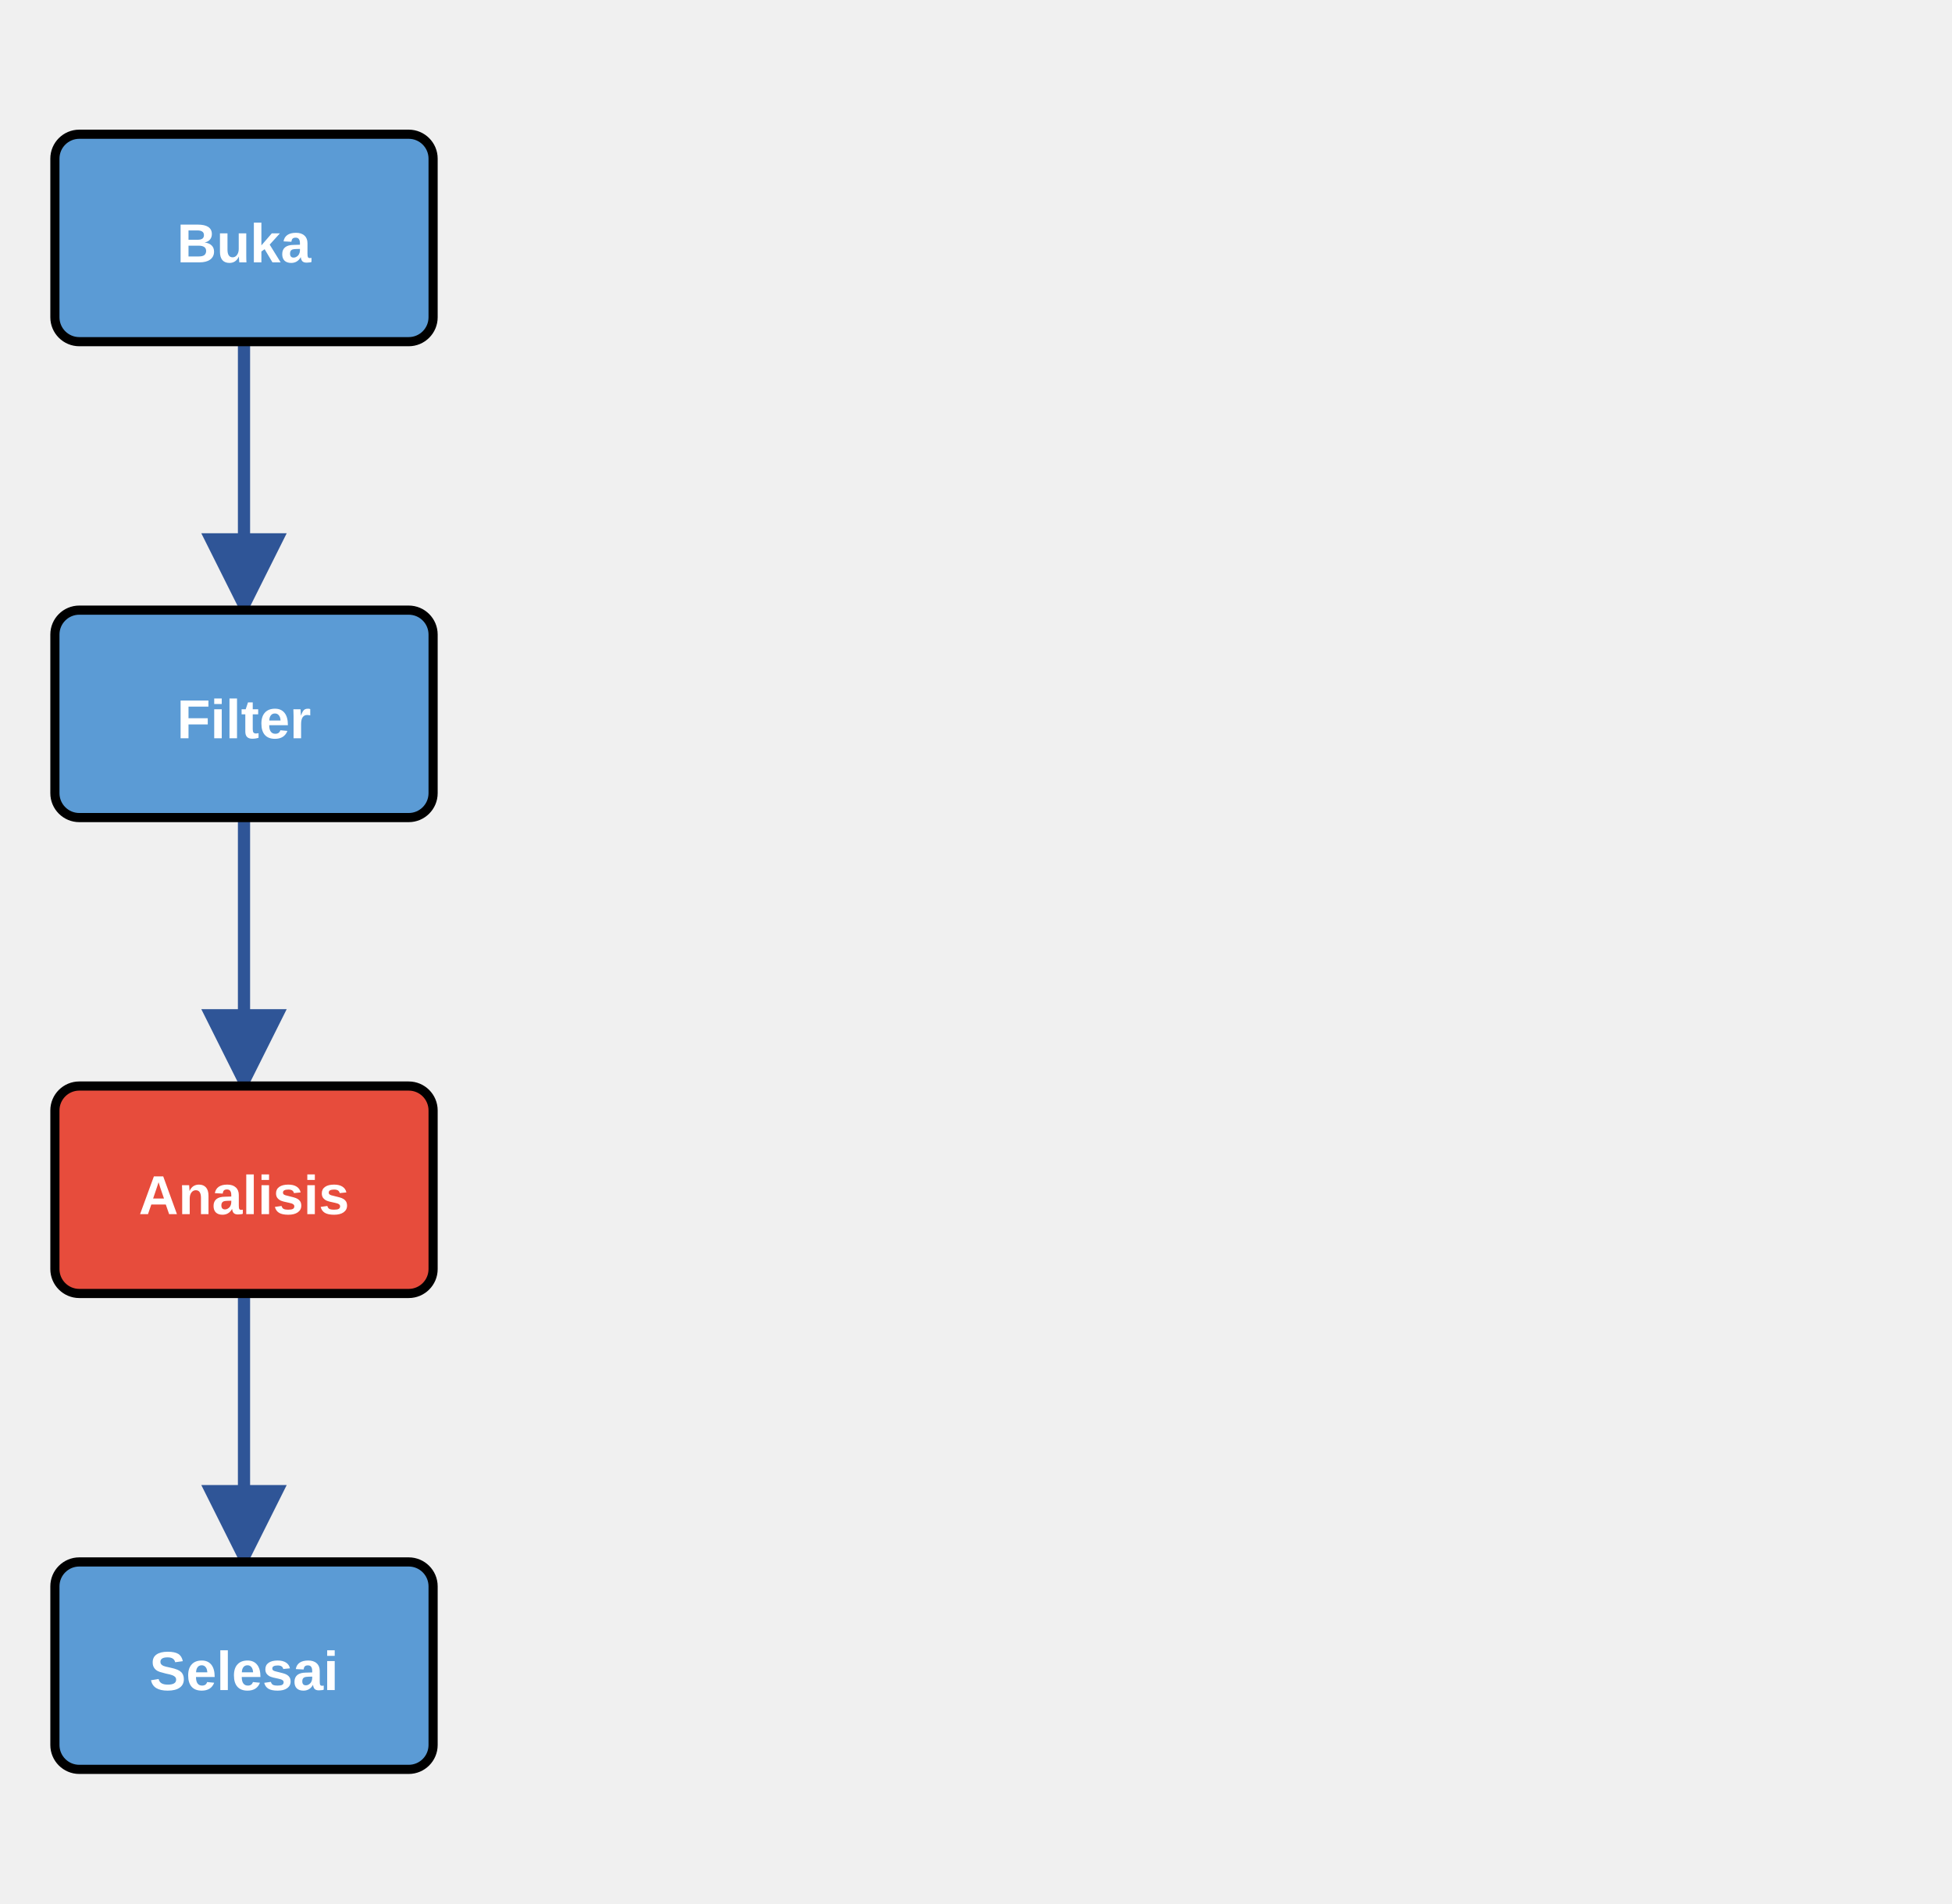
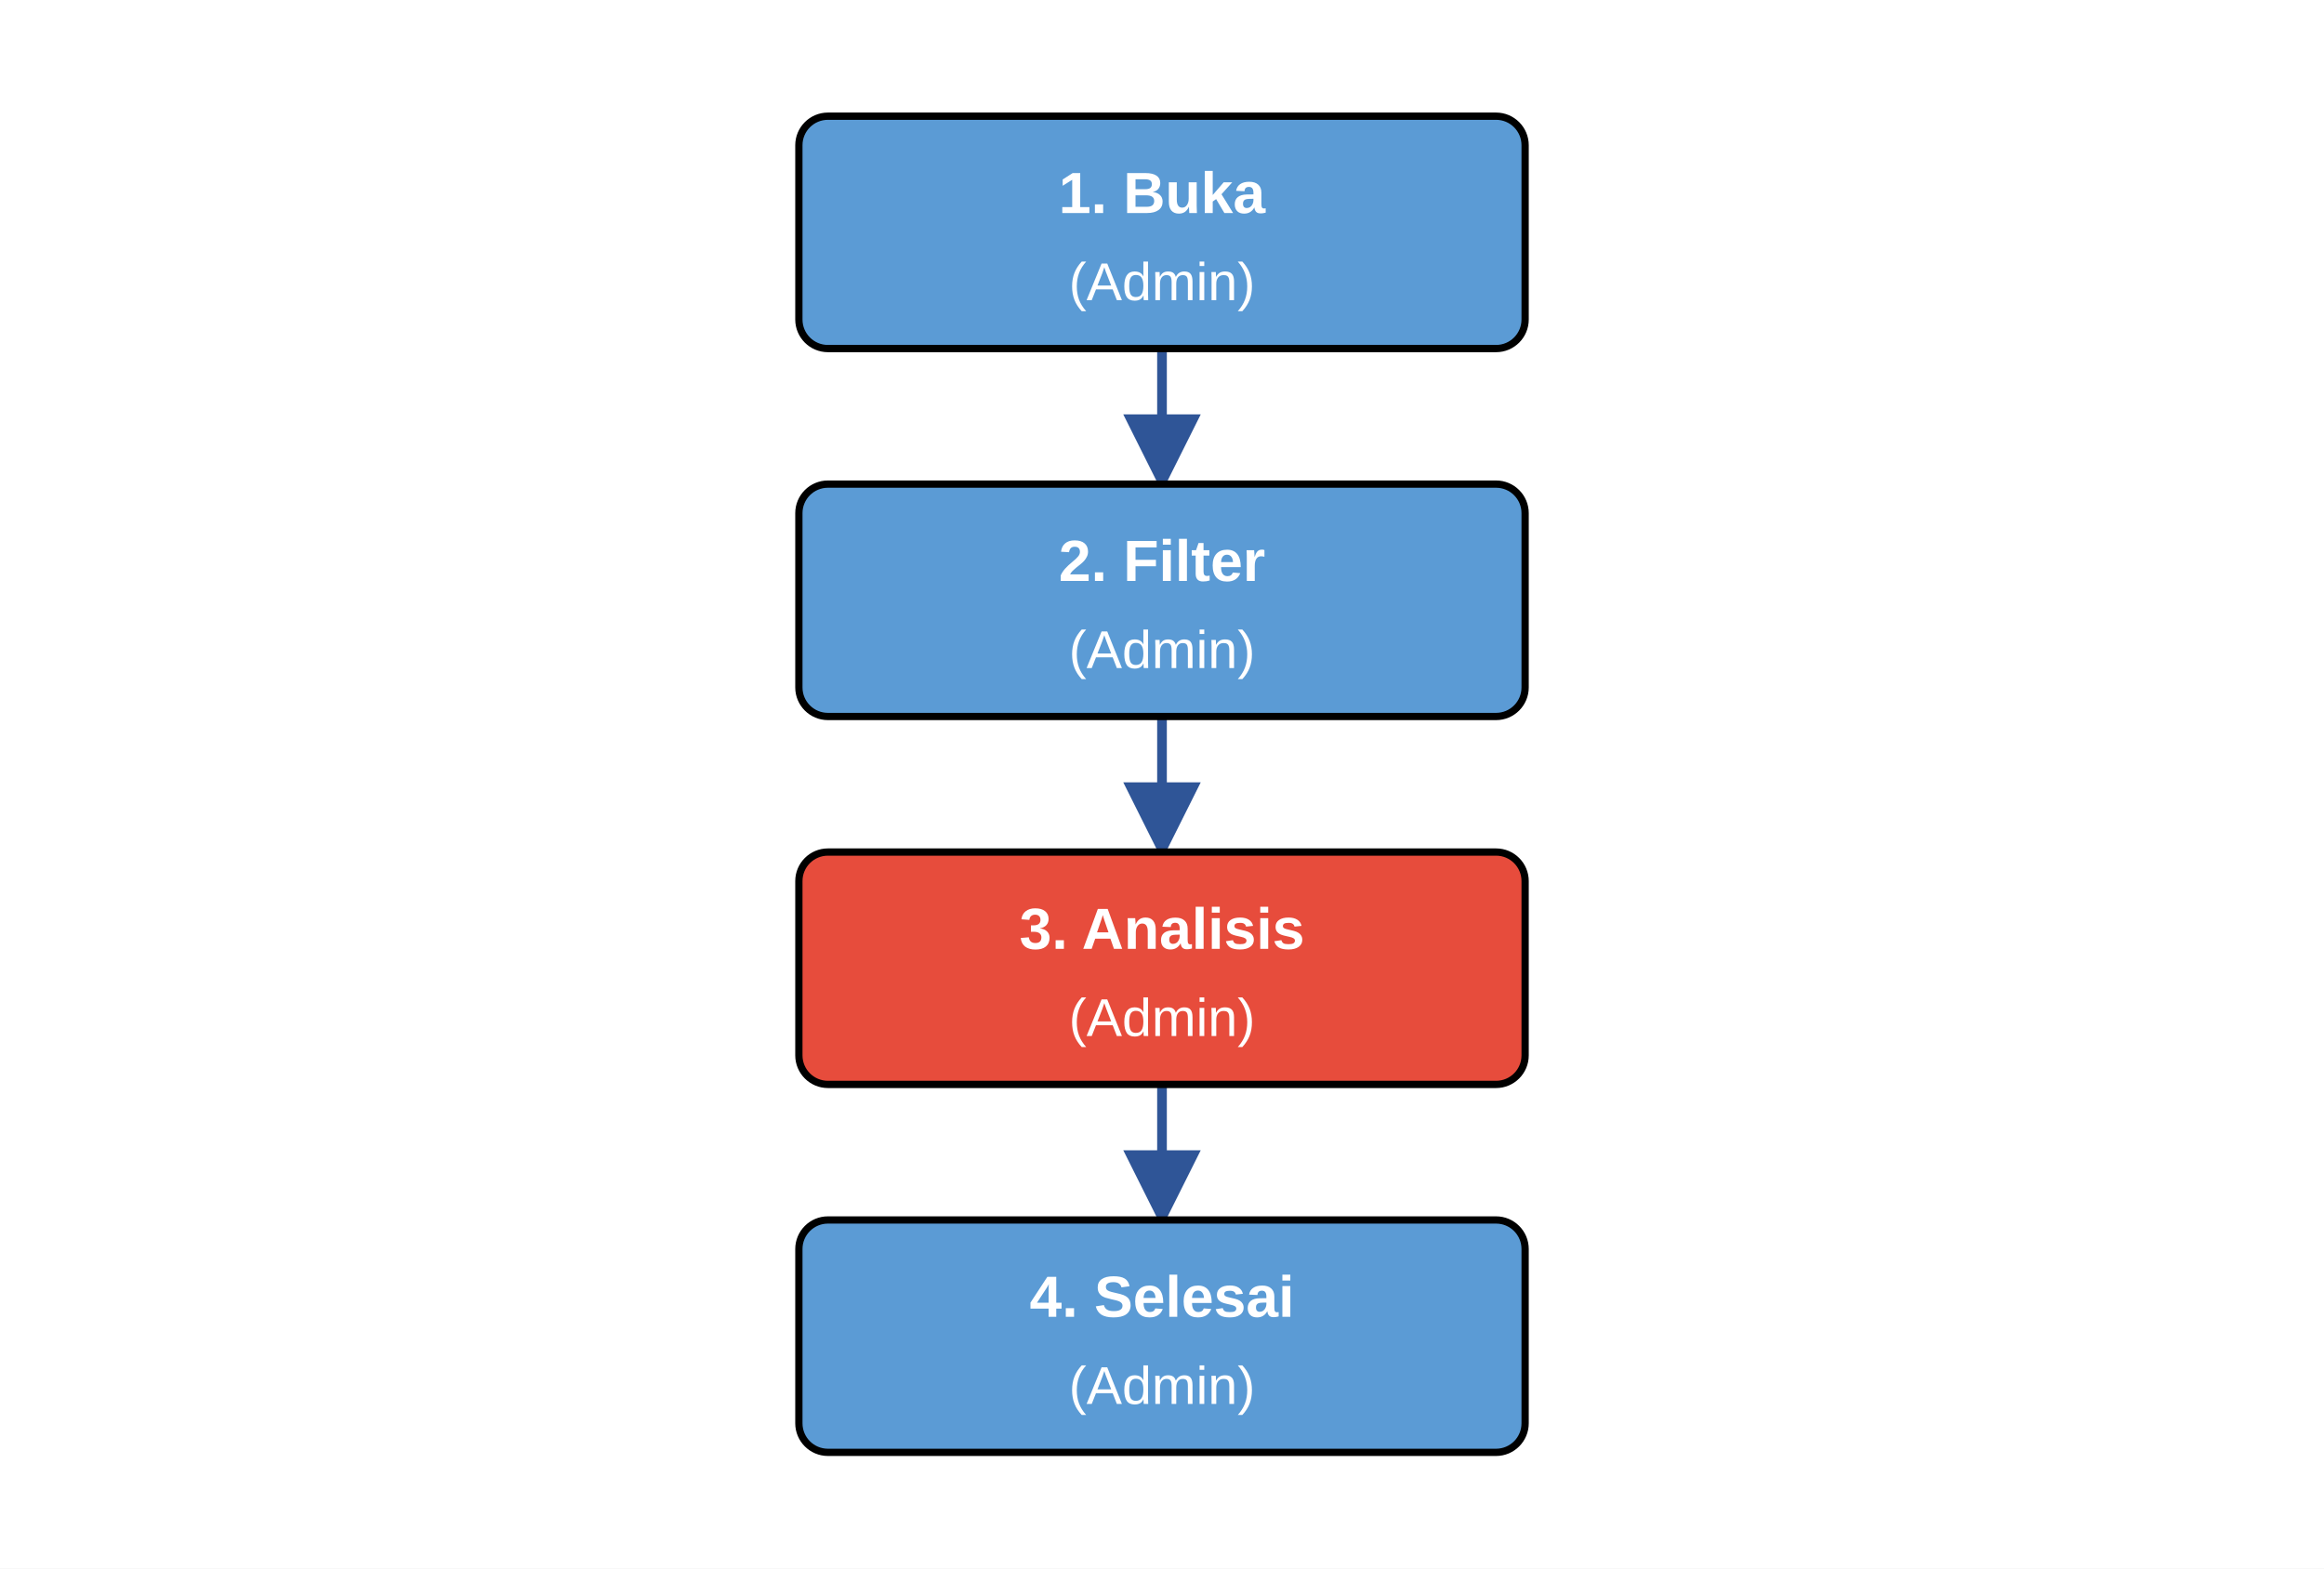
- <svg xmlns="http://www.w3.org/2000/svg" width="100%" height="312" viewBox="0 0 320 312" preserveAspectRatio="xMidYMid meet">
+ <svg xmlns="http://www.w3.org/2000/svg" width="480" height="324" viewBox="0 0 480 324">
+   <rect width="100%" height="100%" fill="#ffffff" />
  <defs>
-     <marker id="arr-soperrorlogs" viewBox="0 0 10 10" refX="9" refY="5" markerWidth="7" markerHeight="7" orient="auto">
+     <marker id="arr" viewBox="0 0 10 10" refX="9" refY="5" markerWidth="8" markerHeight="8" orient="auto">
      <path d="M0,0 L10,5 L0,10 z" fill="#2F5597" />
    </marker>
  </defs>
-   <line x1="40" y1="56" x2="40" y2="100" stroke="#2F5597" stroke-width="2" marker-end="url(#arr-soperrorlogs)" />
-   <line x1="40" y1="134" x2="40" y2="178" stroke="#2F5597" stroke-width="2" marker-end="url(#arr-soperrorlogs)" />
-   <line x1="40" y1="212" x2="40" y2="256" stroke="#2F5597" stroke-width="2" marker-end="url(#arr-soperrorlogs)" />
-   <g>
-     <rect x="9" y="22" width="62" height="34" rx="4" fill="#5B9BD5" stroke="#000" stroke-width="1.5" />
-     <text x="40" y="43" text-anchor="middle" font-size="9" font-weight="bold" fill="#fff" font-family="Arial">Buka</text>
-   </g>
-   <g>
-     <rect x="9" y="100" width="62" height="34" rx="4" fill="#5B9BD5" stroke="#000" stroke-width="1.5" />
-     <text x="40" y="121" text-anchor="middle" font-size="9" font-weight="bold" fill="#fff" font-family="Arial">Filter</text>
-   </g>
-   <g>
-     <rect x="9" y="178" width="62" height="34" rx="4" fill="#E74C3C" stroke="#000" stroke-width="1.5" />
-     <text x="40" y="199" text-anchor="middle" font-size="9" font-weight="bold" fill="#fff" font-family="Arial">Analisis</text>
-   </g>
-   <g>
-     <rect x="9" y="256" width="62" height="34" rx="4" fill="#5B9BD5" stroke="#000" stroke-width="1.5" />
-     <text x="40" y="277" text-anchor="middle" font-size="9" font-weight="bold" fill="#fff" font-family="Arial">Selesai</text>
-   </g>
+   <line x1="240" y1="72" x2="240" y2="100" stroke="#2F5597" stroke-width="2" marker-end="url(#arr)" />
+   <line x1="240" y1="148" x2="240" y2="176" stroke="#2F5597" stroke-width="2" marker-end="url(#arr)" />
+   <line x1="240" y1="224" x2="240" y2="252" stroke="#2F5597" stroke-width="2" marker-end="url(#arr)" />
+   <rect x="165" y="24" width="150" height="48" rx="6" fill="#5B9BD5" stroke="#000" stroke-width="1.5" />
+   <text x="240" y="44" text-anchor="middle" font-size="12" font-weight="bold" fill="#fff" font-family="Arial">1. Buka</text>
+   <text x="240" y="62" text-anchor="middle" font-size="11" fill="#fff" font-family="Arial">(Admin)</text>
+   <rect x="165" y="100" width="150" height="48" rx="6" fill="#5B9BD5" stroke="#000" stroke-width="1.5" />
+   <text x="240" y="120" text-anchor="middle" font-size="12" font-weight="bold" fill="#fff" font-family="Arial">2. Filter</text>
+   <text x="240" y="138" text-anchor="middle" font-size="11" fill="#fff" font-family="Arial">(Admin)</text>
+   <rect x="165" y="176" width="150" height="48" rx="6" fill="#E74C3C" stroke="#000" stroke-width="1.5" />
+   <text x="240" y="196" text-anchor="middle" font-size="12" font-weight="bold" fill="#fff" font-family="Arial">3. Analisis</text>
+   <text x="240" y="214" text-anchor="middle" font-size="11" fill="#fff" font-family="Arial">(Admin)</text>
+   <rect x="165" y="252" width="150" height="48" rx="6" fill="#5B9BD5" stroke="#000" stroke-width="1.5" />
+   <text x="240" y="272" text-anchor="middle" font-size="12" font-weight="bold" fill="#fff" font-family="Arial">4. Selesai</text>
+   <text x="240" y="290" text-anchor="middle" font-size="11" fill="#fff" font-family="Arial">(Admin)</text>
</svg>
